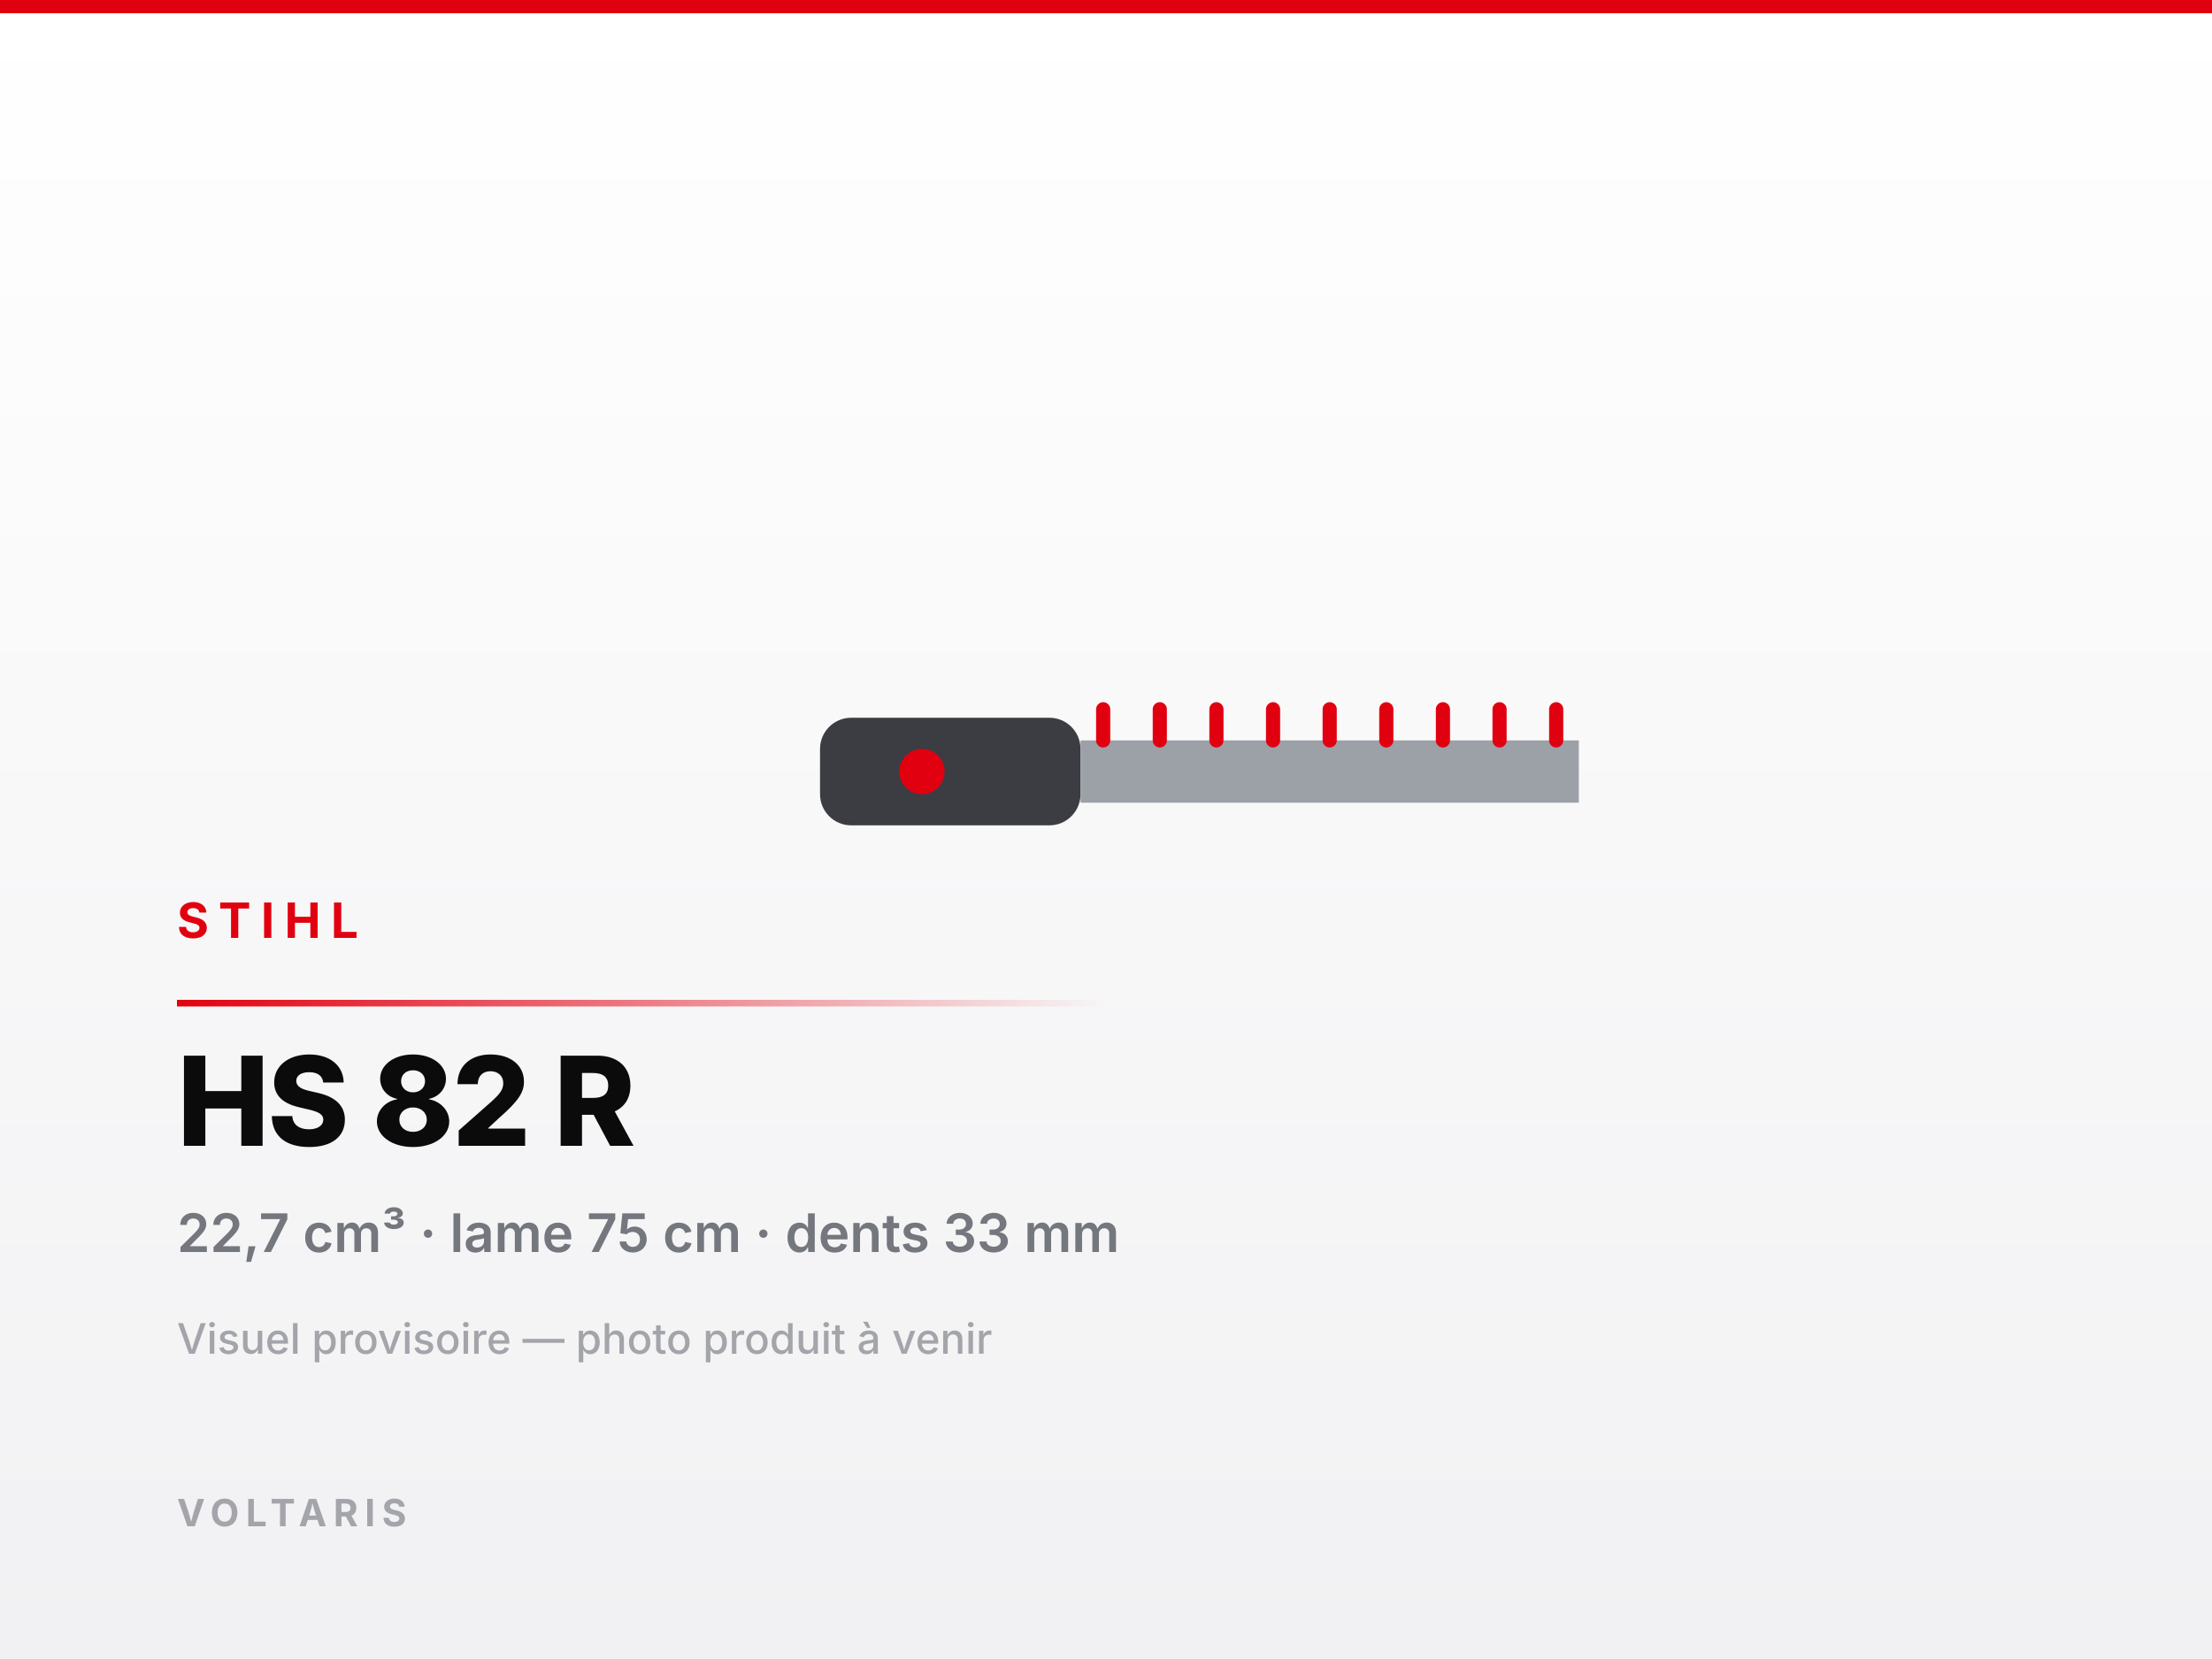
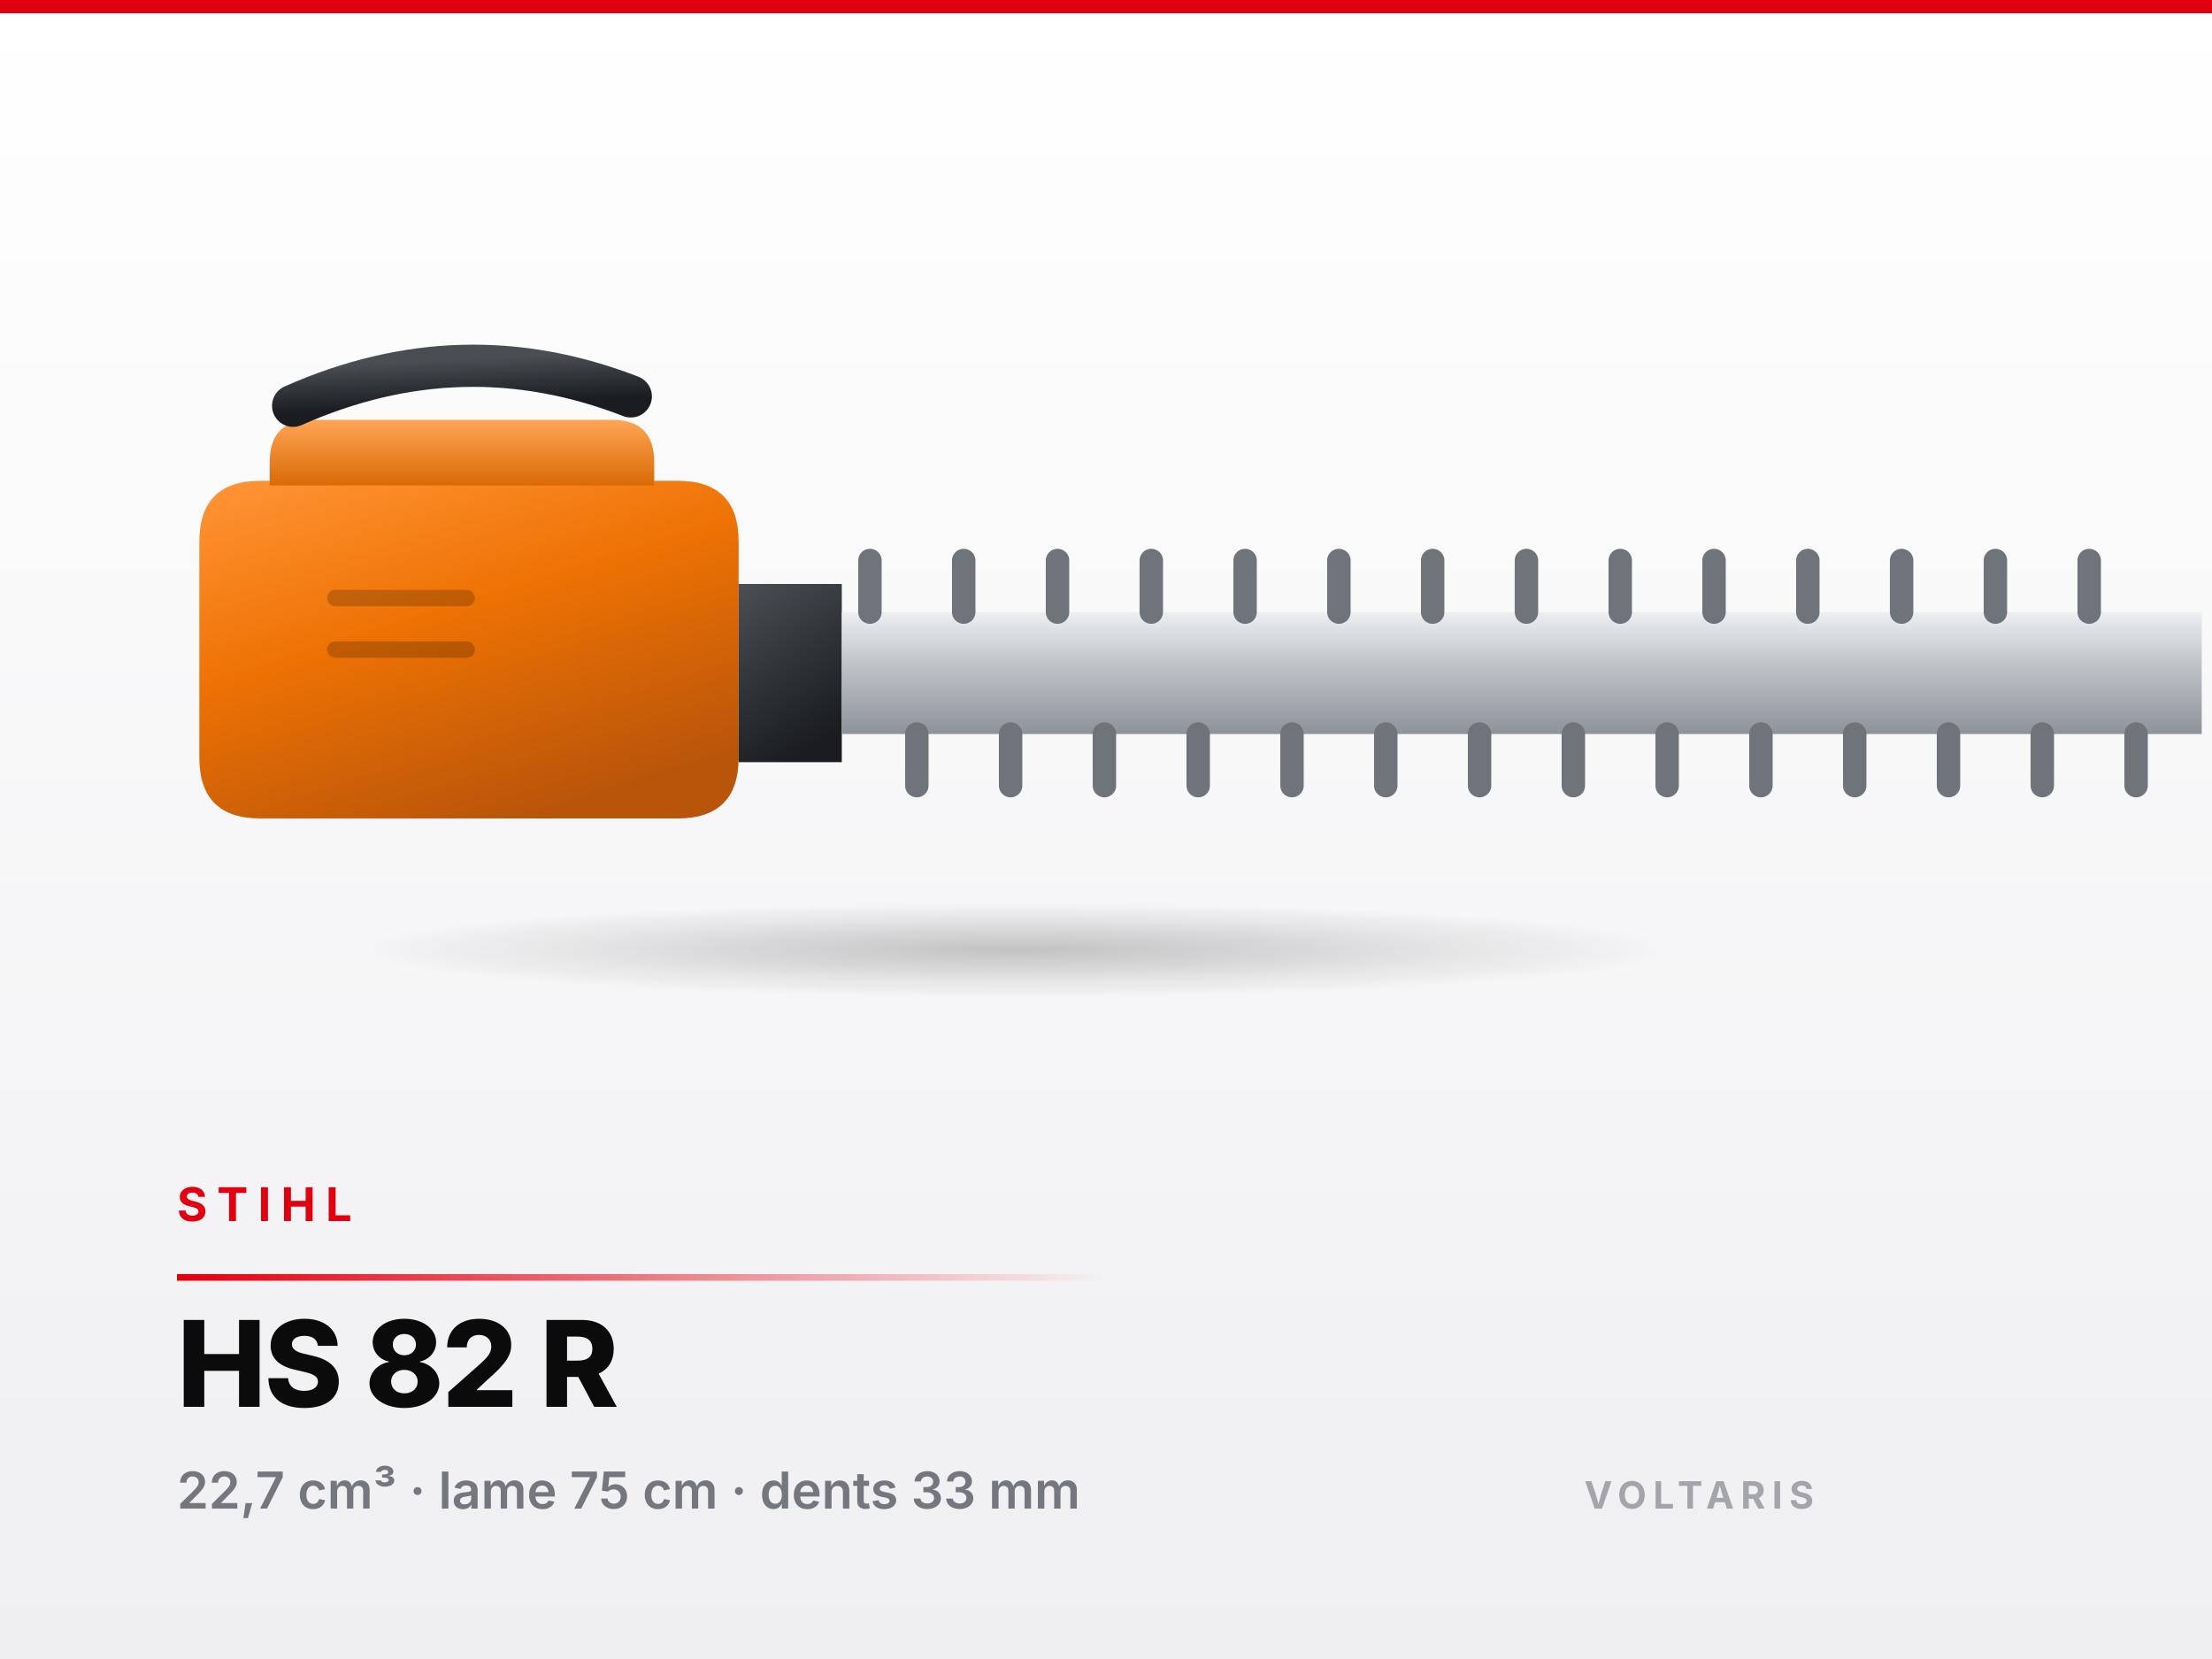
<svg xmlns="http://www.w3.org/2000/svg" viewBox="0 0 1000 750" width="1000" height="750" role="img" aria-label="STIHL HS 82 R — 22,7 cm³ · lame 75 cm · dents 33 mm">
  <defs>
    <linearGradient id="bg" x1="0" y1="0" x2="0" y2="1">
      <stop offset="0%" stop-color="#FFFFFF" />
-       <stop offset="100%" stop-color="#F1F1F3" />
+       <stop offset="100%" stop-color="#EFEFF2" />
    </linearGradient>
    <linearGradient id="rule" x1="0" y1="0" x2="1" y2="0">
      <stop offset="0%" stop-color="#E1000F" />
      <stop offset="100%" stop-color="#E1000F" stop-opacity="0" />
    </linearGradient>
+     <linearGradient id="org" x1="0.1" y1="0" x2="0.6" y2="1">
+       <stop offset="0%" stop-color="#FF9233" />
+       <stop offset="45%" stop-color="#EE7203" />
+       <stop offset="100%" stop-color="#B9550A" />
+     </linearGradient>
+     <linearGradient id="orgSoft" x1="0" y1="0" x2="0" y2="1">
+       <stop offset="0%" stop-color="#FFA556" />
+       <stop offset="100%" stop-color="#D96A05" />
+     </linearGradient>
+     <linearGradient id="pale" x1="0.1" y1="0" x2="0.5" y2="1">
+       <stop offset="0%" stop-color="#FDFDFD" />
+       <stop offset="50%" stop-color="#DFE2E5" />
+       <stop offset="100%" stop-color="#AFB4B9" />
+     </linearGradient>
+     <linearGradient id="dark" x1="0.1" y1="0" x2="0.5" y2="1">
+       <stop offset="0%" stop-color="#4A4E53" />
+       <stop offset="55%" stop-color="#2E3236" />
+       <stop offset="100%" stop-color="#1A1C1F" />
+     </linearGradient>
+     <linearGradient id="steel" x1="0" y1="0" x2="0" y2="1">
+       <stop offset="0%" stop-color="#EDEFF1" />
+       <stop offset="40%" stop-color="#C2C7CC" />
+       <stop offset="100%" stop-color="#8D9399" />
+     </linearGradient>
+     <linearGradient id="stone" x1="0" y1="0" x2="0.3" y2="1">
+       <stop offset="0%" stop-color="#D8D2C6" />
+       <stop offset="60%" stop-color="#B3AB9C" />
+       <stop offset="100%" stop-color="#8C8576" />
+     </linearGradient>
+     <radialGradient id="shade" cx="0.5" cy="0.5" r="0.5">
+       <stop offset="0%" stop-color="#0B0B0C" stop-opacity="0.22" />
+       <stop offset="100%" stop-color="#0B0B0C" stop-opacity="0" />
+     </radialGradient>
  </defs>
  <rect width="1000" height="750" fill="url(#bg)" />
  <rect x="0" y="0" width="1000" height="6" fill="#E1000F" />
-   <g transform="translate(340 240) scale(1.28)">
-     <rect x="24" y="66" width="92" height="38" rx="11" fill="#3B3D42" />
-     <path d="M116 74 h176 v22 H116 z" fill="#9CA0A7" />
-     <path d="M124 74 v-11 M144 74 v-11 M164 74 v-11 M184 74 v-11 M204 74 v-11 M224 74 v-11 M244 74 v-11 M264 74 v-11 M284 74 v-11" stroke="#E1000F" stroke-width="5" stroke-linecap="round" />
-     <circle cx="60" cy="85" r="8" fill="#E1000F" />
+   <g transform="translate(35 52) scale(1.06)">
+     <ellipse cx="400" cy="356" rx="280" ry="20" fill="url(#shade)" />
+     <path d="M78 156 h178 q26 0 26 26 v92 q0 26 -26 26 H78 q-26 0 -26 -26 v-92 q0 -26 26 -26 z" fill="url(#org)" />
+     <path d="M100 130 h128 q18 0 18 18 v10 H82 v-10 q0 -18 18 -18 z" fill="url(#orgSoft)" />
+     <path d="M92 124 q72 -32 144 -4" fill="none" stroke="url(#dark)" stroke-width="18" stroke-linecap="round" />
+     <path d="M110 206 h56 M110 228 h56" stroke="#00000033" stroke-width="7" stroke-linecap="round" />
+     <path d="M282 200 h44 v76 h-44 z" fill="url(#dark)" />
+     <path d="M326 212 H906 v52 H326 z" fill="url(#steel)" />
+     <path d="M338 212 v-22 M378 212 v-22 M418 212 v-22 M458 212 v-22 M498 212 v-22 M538 212 v-22 M578 212 v-22 M618 212 v-22 M658 212 v-22 M698 212 v-22 M738 212 v-22 M778 212 v-22 M818 212 v-22 M858 212 v-22" stroke="#6E747A" stroke-width="10" stroke-linecap="round" />
+     <path d="M358 264 v22 M398 264 v22 M438 264 v22 M478 264 v22 M518 264 v22 M558 264 v22 M598 264 v22 M638 264 v22 M678 264 v22 M718 264 v22 M758 264 v22 M798 264 v22 M838 264 v22 M878 264 v22" stroke="#6E747A" stroke-width="10" stroke-linecap="round" />
  </g>
-   <rect x="80" y="452" width="420" height="3" fill="url(#rule)" />
-   <text x="80" y="424" font-family="Inter, Roboto, Helvetica, Arial, sans-serif" font-size="22" font-weight="700" letter-spacing="4.5" fill="#E1000F">STIHL</text>
-   <text x="80" y="518" font-family="Inter, Roboto, Helvetica, Arial, sans-serif" font-size="56" font-weight="800" letter-spacing="-1" fill="#0B0B0C">HS 82 R</text>
-   <text x="80" y="566" font-family="Inter, Roboto, Helvetica, Arial, sans-serif" font-size="24" font-weight="600" fill="#74777E">22,7 cm³ · lame 75 cm · dents 33 mm</text>
-   <text x="80" y="612" font-family="Inter, Roboto, Helvetica, Arial, sans-serif" font-size="19" font-weight="500" fill="#A3A5AB">Visuel provisoire — photo produit à venir</text>
-   <text x="80" y="690" font-family="Inter, Roboto, Helvetica, Arial, sans-serif" font-size="17" font-weight="700" letter-spacing="3" fill="#A3A5AB">VOLTARIS</text>
+   <rect x="80" y="576" width="420" height="3" fill="url(#rule)" />
+   <text x="80" y="552" font-family="Inter, Roboto, Helvetica, Arial, sans-serif" font-size="21" font-weight="700" letter-spacing="4.5" fill="#E1000F">STIHL</text>
+   <text x="80" y="636" font-family="Inter, Roboto, Helvetica, Arial, sans-serif" font-size="54" font-weight="800" letter-spacing="-1" fill="#0B0B0C">HS 82 R</text>
+   <text x="80" y="682" font-family="Inter, Roboto, Helvetica, Arial, sans-serif" font-size="23" font-weight="600" fill="#74777E">22,7 cm³ · lame 75 cm · dents 33 mm</text>
+   <text x="820" y="682" text-anchor="end" font-family="Inter, Roboto, Helvetica, Arial, sans-serif" font-size="17" font-weight="700" letter-spacing="3" fill="#A3A5AB">VOLTARIS</text>
</svg>
